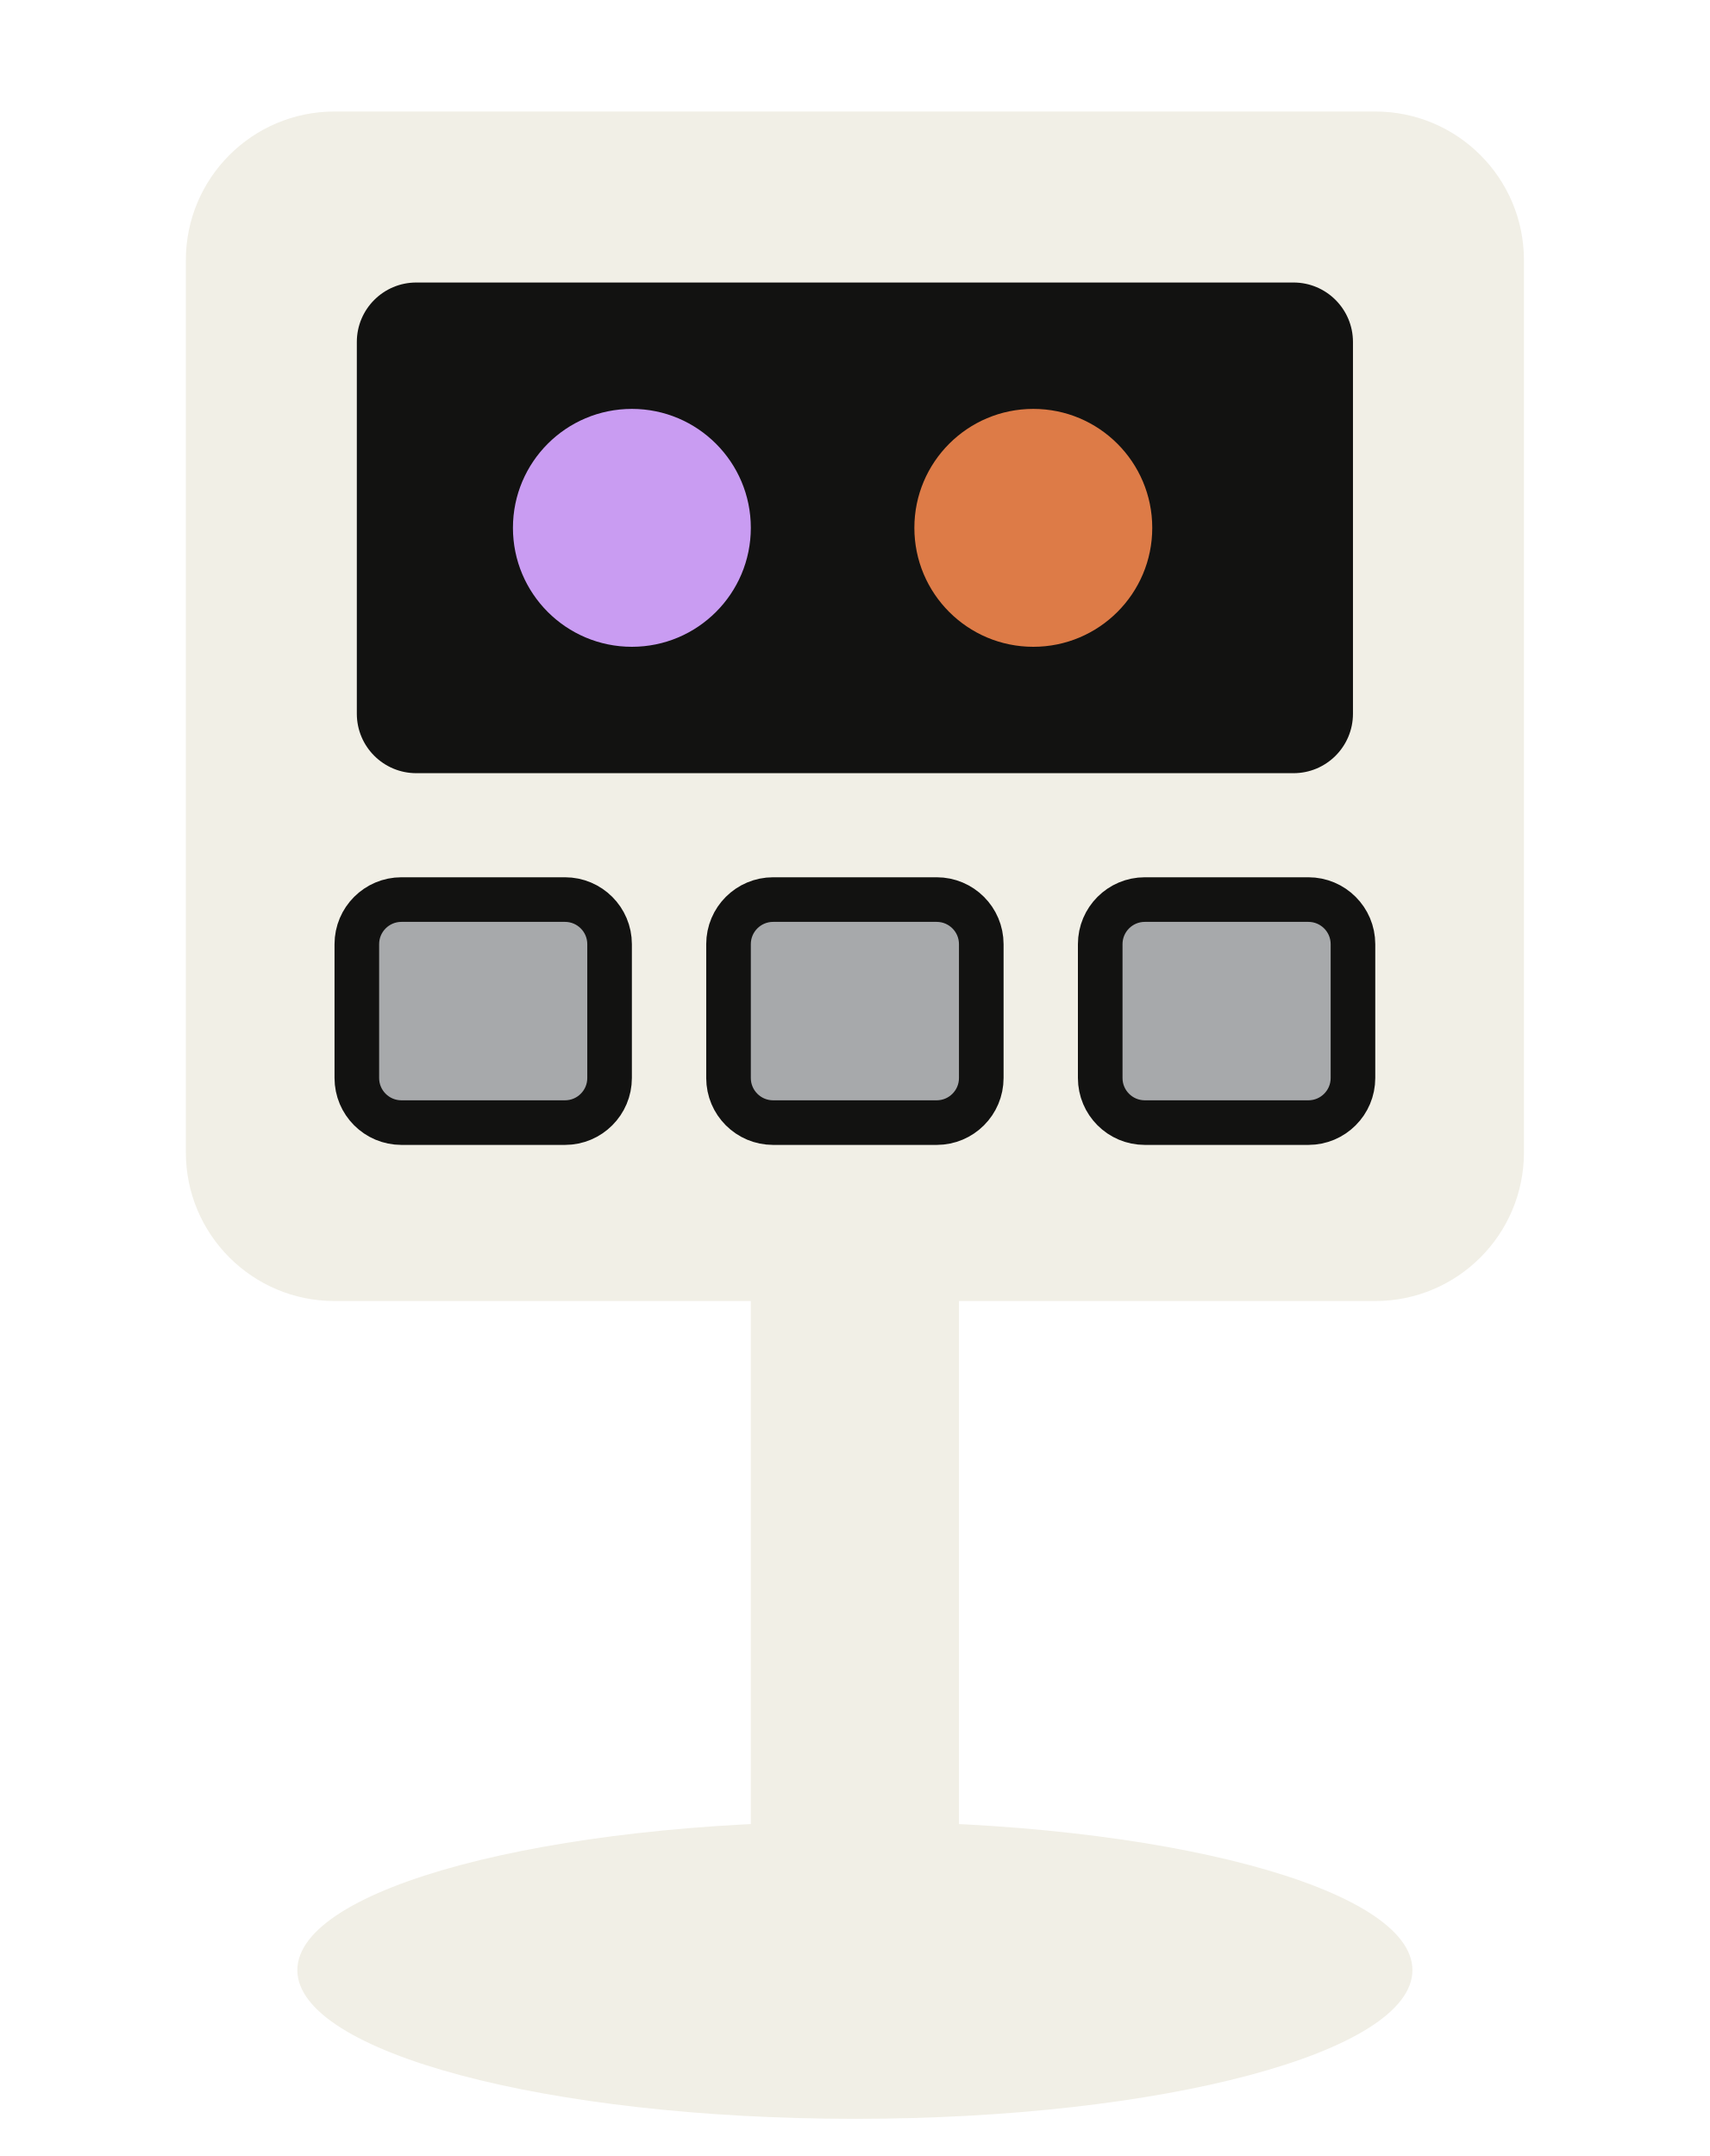
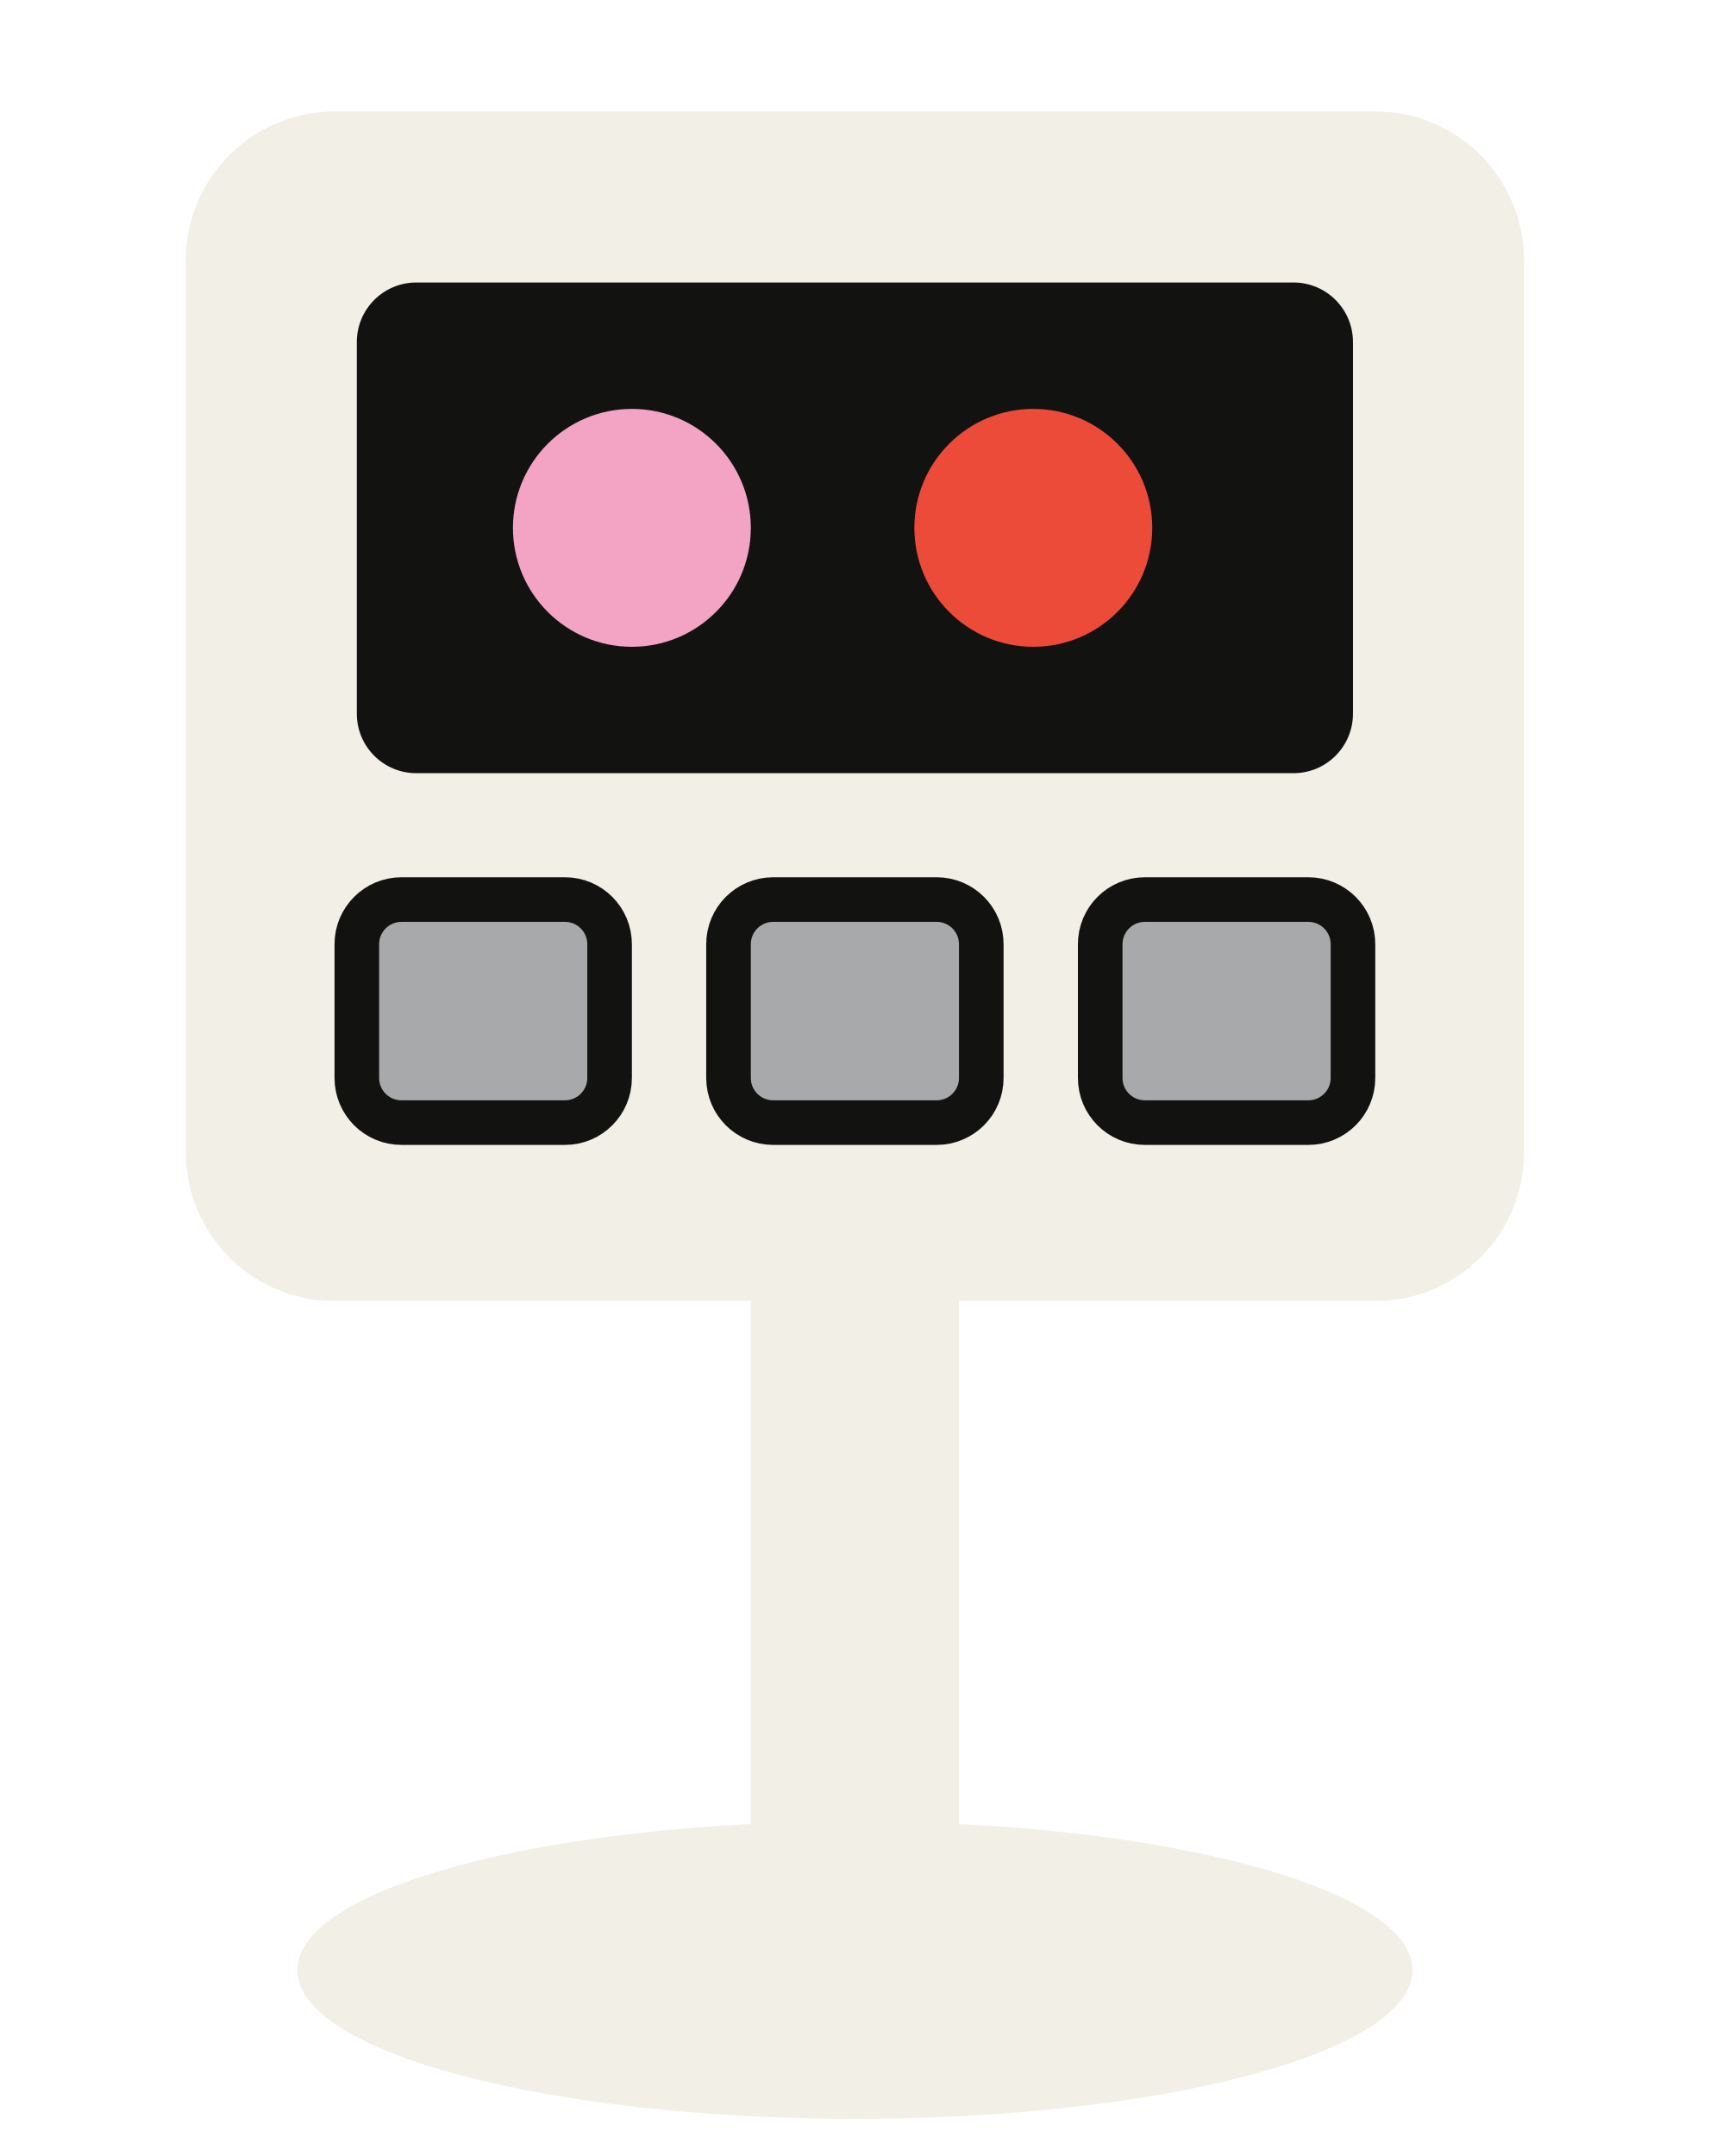
<svg xmlns="http://www.w3.org/2000/svg" viewBox="4.5 1.5 23 29">
  <ellipse cx="16" cy="28" rx="7.5" ry="2" fill="#f1efe6" />
  <rect x="14.6" y="18" width="2.8" height="10" fill="#f1efe6" />
  <rect x="7" y="3" width="18" height="16" rx="2" fill="#f1efe6" />
  <rect x="9.3" y="5.3" width="13.4" height="6.6" rx=".8" fill="#121211" />
-   <circle cx="13" cy="8.6" r="1.6" fill="#c99cf2" />
-   <circle cx="18.4" cy="8.6" r="1.6" fill="#dd7b47" />
+   <circle cx="13" cy="8.6" r="1.6" fill="#f3a3c4" />
+   <circle cx="18.4" cy="8.6" r="1.6" fill="#ec4b3a" />
  <rect x="9.3" y="13.6" width="3.4" height="3" rx=".6" fill="#a7a9ab" stroke="#121211" stroke-width=".6" />
  <rect x="14.3" y="13.6" width="3.4" height="3" rx=".6" fill="#a7a9ab" stroke="#121211" stroke-width=".6" />
  <rect x="19.3" y="13.6" width="3.4" height="3" rx=".6" fill="#a7a9ab" stroke="#121211" stroke-width=".6" />
</svg>
